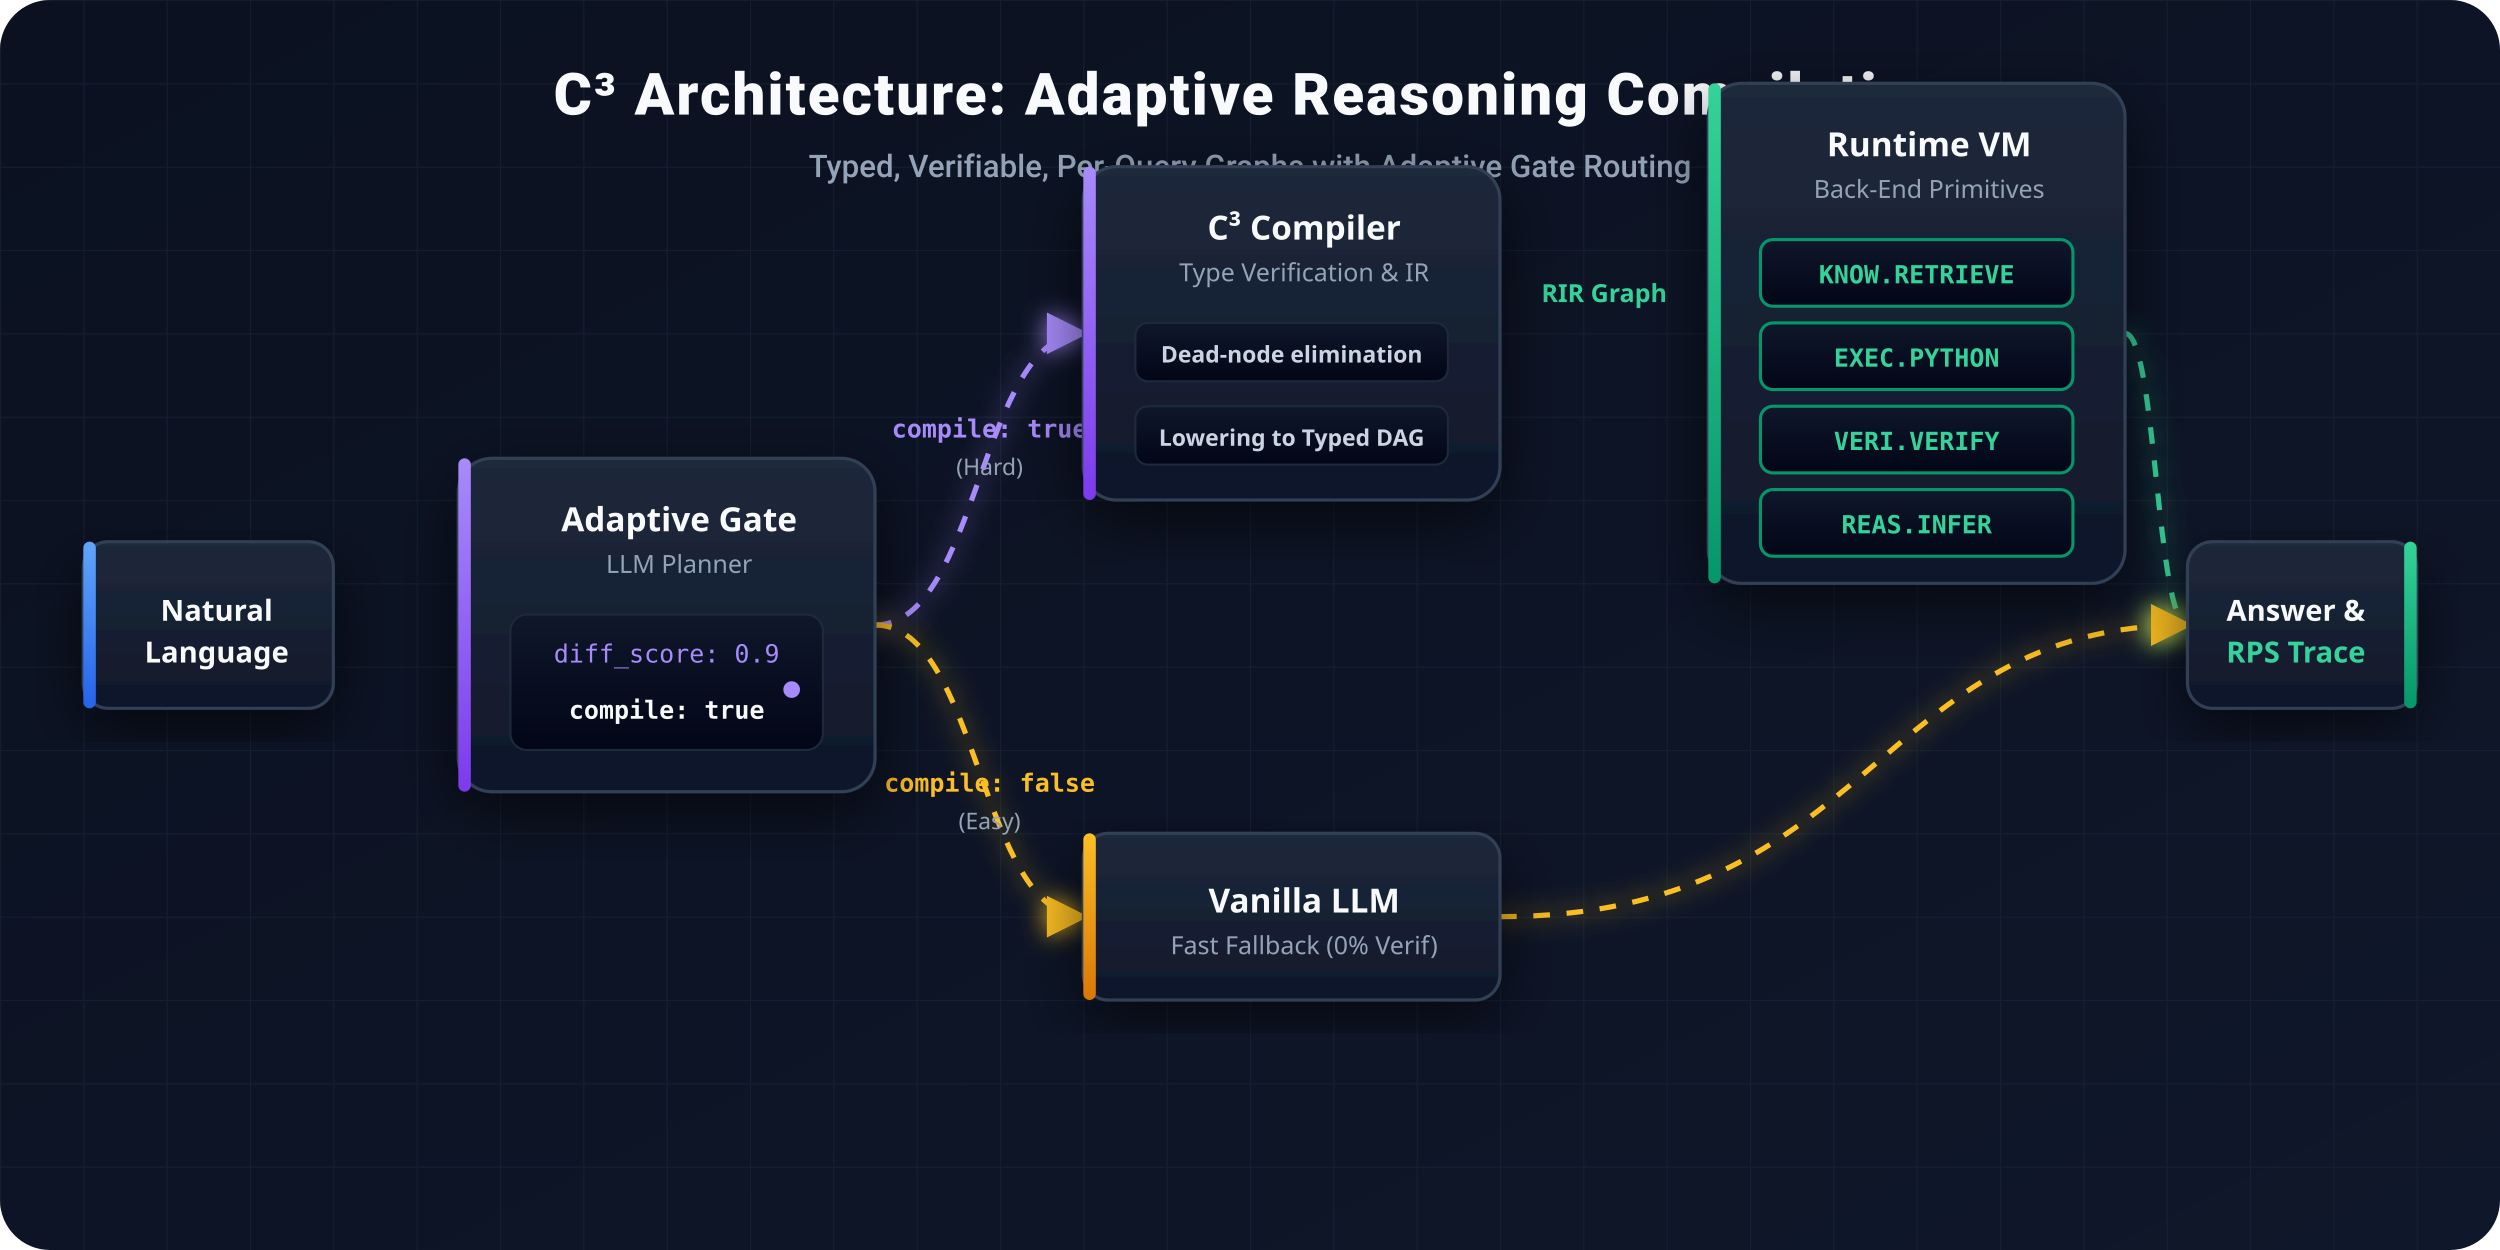
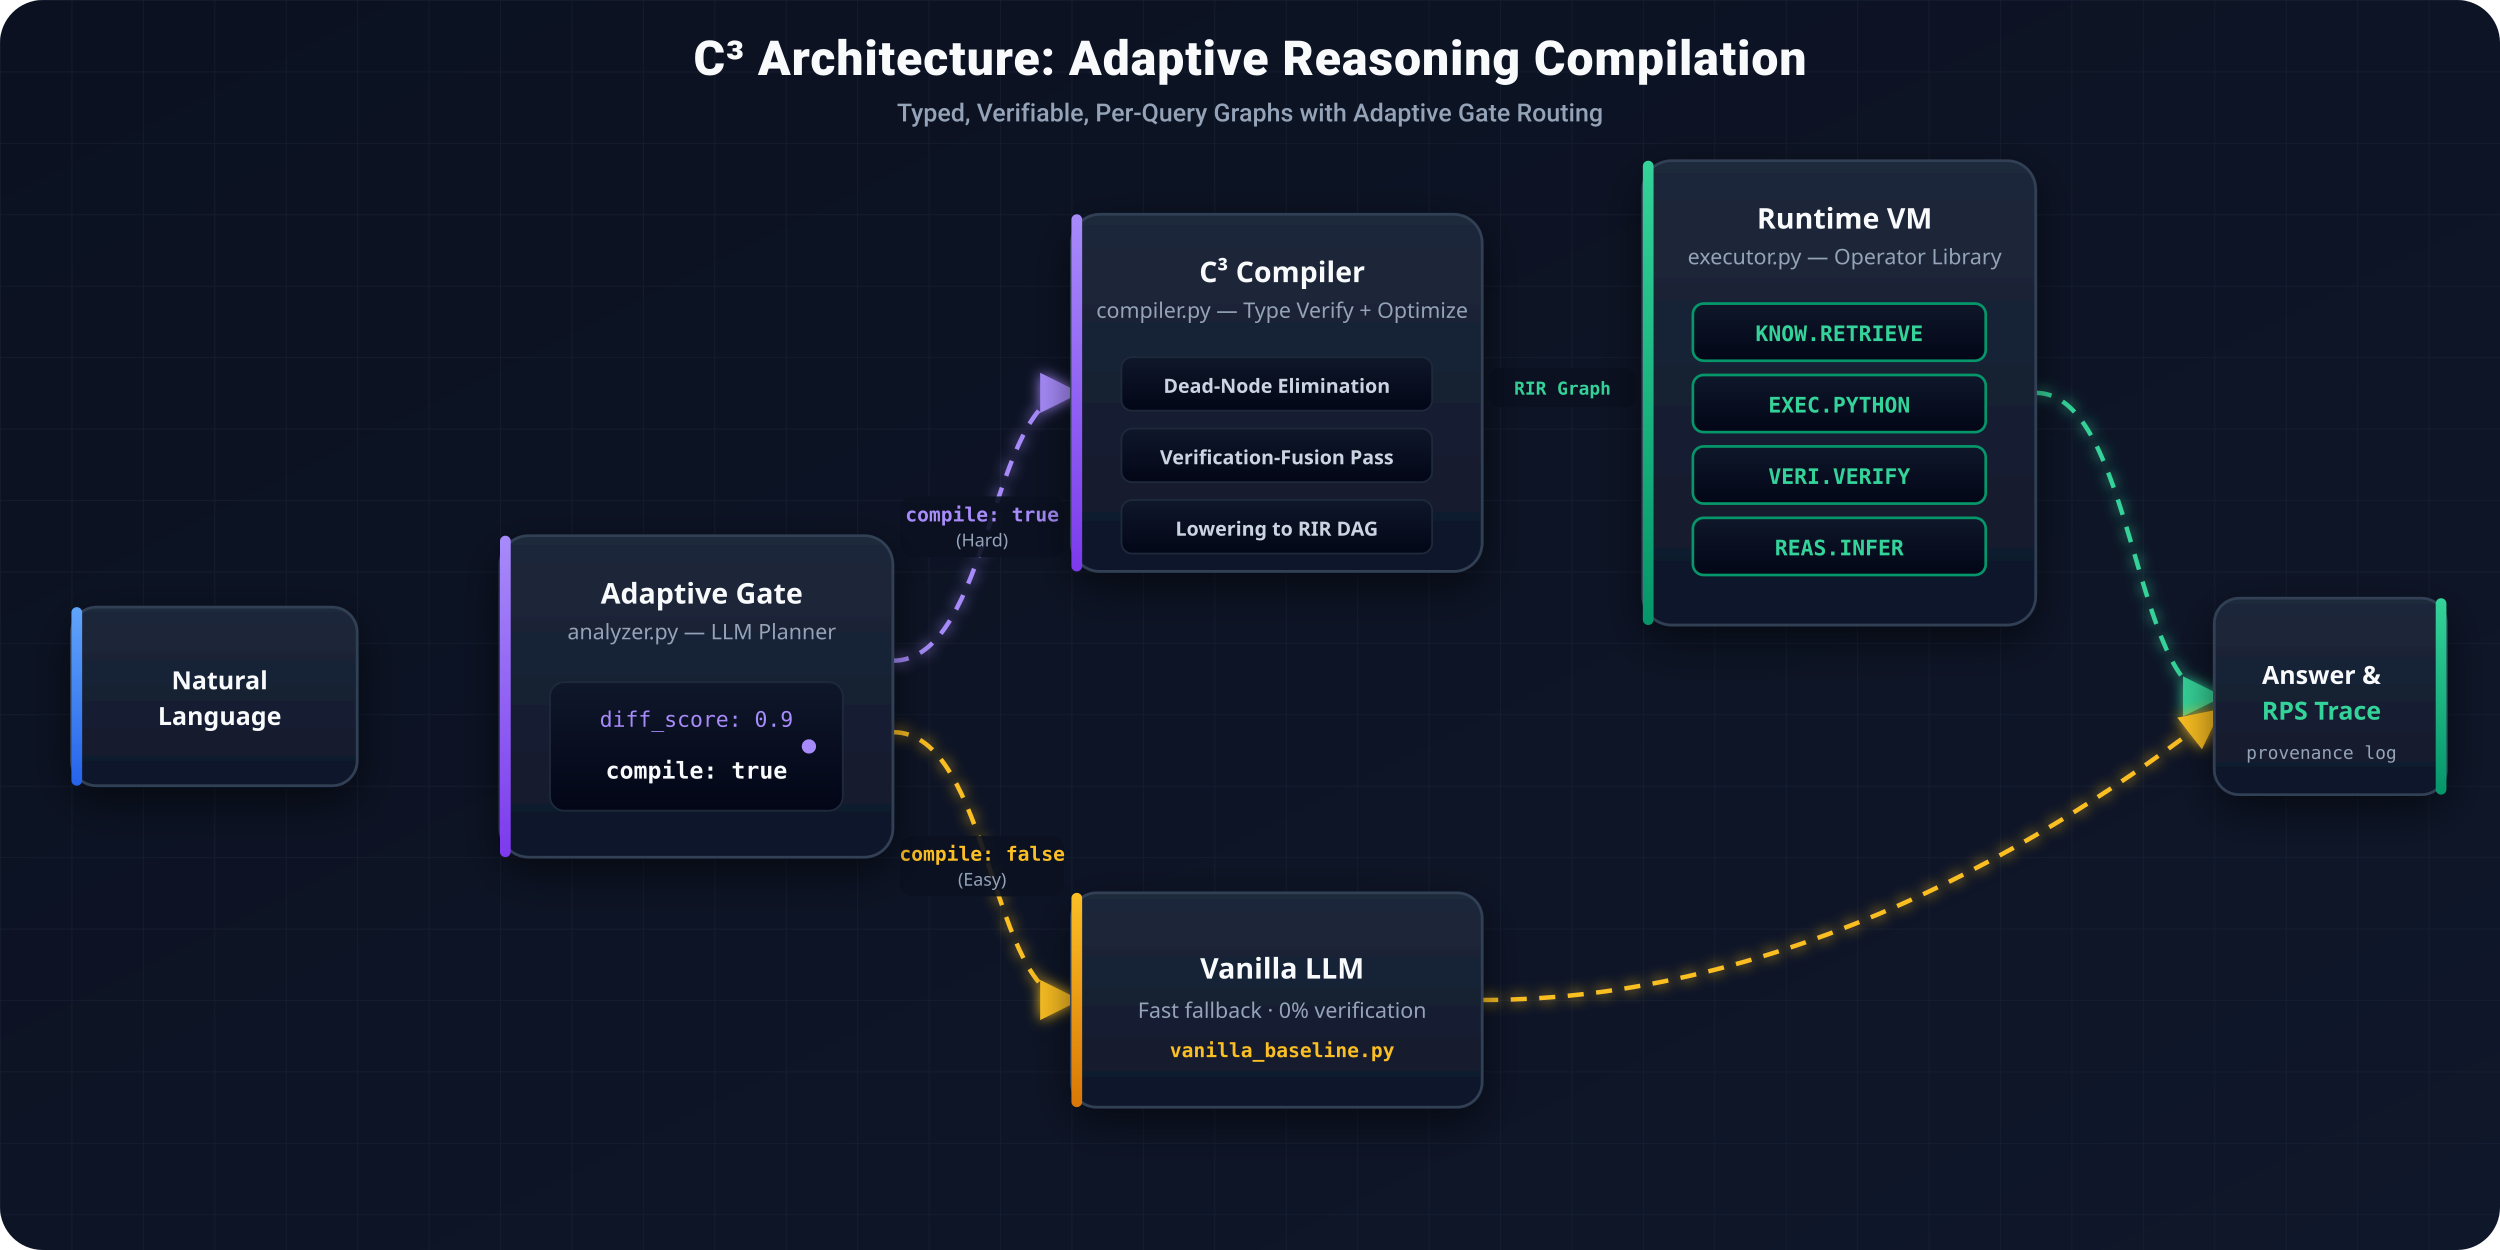
- <svg xmlns="http://www.w3.org/2000/svg" viewBox="0 0 1200 600" width="100%" height="100%">
+ <svg xmlns="http://www.w3.org/2000/svg" viewBox="0 0 1400 700" width="100%" height="100%">
  <defs>
    <linearGradient id="bg" x1="0%" y1="0%" x2="100%" y2="100%">
      <stop offset="0%" stop-color="#0b1120" />
      <stop offset="100%" stop-color="#0f172a" />
    </linearGradient>
    <linearGradient id="cardBg" x1="0%" y1="0%" x2="0%" y2="100%">
      <stop offset="0%" stop-color="#1e293b" />
      <stop offset="100%" stop-color="#0f172a" />
    </linearGradient>
    <linearGradient id="cardInner" x1="0%" y1="0%" x2="0%" y2="100%">
      <stop offset="0%" stop-color="#0f172a" />
      <stop offset="100%" stop-color="#020617" />
    </linearGradient>
    <linearGradient id="accentBlue" x1="0%" y1="0%" x2="0%" y2="100%">
      <stop offset="0%" stop-color="#60a5fa" />
      <stop offset="100%" stop-color="#2563eb" />
    </linearGradient>
    <linearGradient id="accentPurple" x1="0%" y1="0%" x2="0%" y2="100%">
      <stop offset="0%" stop-color="#a78bfa" />
      <stop offset="100%" stop-color="#7c3aed" />
    </linearGradient>
    <linearGradient id="accentOrange" x1="0%" y1="0%" x2="0%" y2="100%">
      <stop offset="0%" stop-color="#fbbf24" />
      <stop offset="100%" stop-color="#d97706" />
    </linearGradient>
    <linearGradient id="accentGreen" x1="0%" y1="0%" x2="0%" y2="100%">
      <stop offset="0%" stop-color="#34d399" />
      <stop offset="100%" stop-color="#059669" />
    </linearGradient>
-     <filter id="dropShadow" x="-20%" y="-20%" width="140%" height="140%">
-       <feDropShadow dx="0" dy="10" stdDeviation="15" flood-color="#000000" flood-opacity="0.6" />
+     <filter id="dropShadow" x="-30%" y="-30%" width="160%" height="160%">
+       <feDropShadow dx="0" dy="8" stdDeviation="12" flood-color="#000000" flood-opacity="0.55" />
    </filter>
-     <filter id="glowBlue" x="-30%" y="-30%" width="160%" height="160%">
-       <feGaussianBlur stdDeviation="6" result="blur" />
+     <filter id="glowBlue" x="-60%" y="-60%" width="220%" height="220%">
+       <feGaussianBlur stdDeviation="4" result="blur" />
      <feComposite in="SourceGraphic" in2="blur" operator="over" />
    </filter>
-     <filter id="glowPurple" x="-30%" y="-30%" width="160%" height="160%">
-       <feGaussianBlur stdDeviation="6" result="blur" />
+     <filter id="glowPurple" x="-60%" y="-60%" width="220%" height="220%">
+       <feGaussianBlur stdDeviation="4" result="blur" />
      <feComposite in="SourceGraphic" in2="blur" operator="over" />
    </filter>
-     <filter id="glowOrange" x="-30%" y="-30%" width="160%" height="160%">
-       <feGaussianBlur stdDeviation="6" result="blur" />
+     <filter id="glowOrange" x="-60%" y="-60%" width="220%" height="220%">
+       <feGaussianBlur stdDeviation="4" result="blur" />
      <feComposite in="SourceGraphic" in2="blur" operator="over" />
    </filter>
-     <filter id="glowGreen" x="-30%" y="-30%" width="160%" height="160%">
-       <feGaussianBlur stdDeviation="6" result="blur" />
+     <filter id="glowGreen" x="-60%" y="-60%" width="220%" height="220%">
+       <feGaussianBlur stdDeviation="4" result="blur" />
      <feComposite in="SourceGraphic" in2="blur" operator="over" />
    </filter>
-     <marker id="arrowBlue" markerWidth="8" markerHeight="8" refX="7" refY="4" orient="auto">
-       <path d="M 0 0 L 8 4 L 0 8 z" fill="#60a5fa" />
+     <marker id="arrowBlue" markerWidth="9" markerHeight="9" refX="7" refY="4.5" orient="auto">
+       <path d="M 0 0 L 9 4.5 L 0 9 z" fill="#60a5fa" />
    </marker>
-     <marker id="arrowPurple" markerWidth="8" markerHeight="8" refX="7" refY="4" orient="auto">
-       <path d="M 0 0 L 8 4 L 0 8 z" fill="#a78bfa" />
+     <marker id="arrowPurple" markerWidth="9" markerHeight="9" refX="7" refY="4.5" orient="auto">
+       <path d="M 0 0 L 9 4.5 L 0 9 z" fill="#a78bfa" />
    </marker>
-     <marker id="arrowOrange" markerWidth="8" markerHeight="8" refX="7" refY="4" orient="auto">
-       <path d="M 0 0 L 8 4 L 0 8 z" fill="#fbbf24" />
+     <marker id="arrowOrange" markerWidth="9" markerHeight="9" refX="7" refY="4.5" orient="auto">
+       <path d="M 0 0 L 9 4.5 L 0 9 z" fill="#fbbf24" />
    </marker>
-     <marker id="arrowGreen" markerWidth="8" markerHeight="8" refX="7" refY="4" orient="auto">
-       <path d="M 0 0 L 8 4 L 0 8 z" fill="#34d399" />
+     <marker id="arrowGreen" markerWidth="9" markerHeight="9" refX="7" refY="4.5" orient="auto">
+       <path d="M 0 0 L 9 4.5 L 0 9 z" fill="#34d399" />
    </marker>
    <pattern id="grid" width="40" height="40" patternUnits="userSpaceOnUse">
-       <path d="M 40 0 L 0 0 0 40" fill="none" stroke="#1e293b" stroke-width="1" opacity="0.5" />
+       <path d="M 40 0 L 0 0 0 40" fill="none" stroke="#1e293b" stroke-width="1" opacity="0.45" />
    </pattern>
  </defs>
-   <rect width="1200" height="600" fill="url(#bg)" rx="24" />
-   <rect width="1200" height="600" fill="url(#grid)" rx="24" />
-   <text x="600" y="55" font-family="-apple-system, BlinkMacSystemFont, 'Segoe UI', Roboto, sans-serif" font-size="28" font-weight="800" fill="#f8fafc" text-anchor="middle" letter-spacing="1">C³ Architecture: Adaptive Reasoning Compilation</text>
-   <text x="600" y="85" font-family="-apple-system, BlinkMacSystemFont, 'Segoe UI', Roboto, sans-serif" font-size="15" font-weight="500" fill="#94a3b8" text-anchor="middle">Typed, Verifiable, Per-Query Graphs with Adaptive Gate Routing</text>
-   <g fill="none" stroke-width="2.5" stroke-dasharray="8, 8">
-     <path id="path_q_gate" d="M 160 300 L 220 300" stroke="#60a5fa" marker-end="url(#arrowBlue)" filter="url(#glowBlue)">
-       <animate attributeName="stroke-dashoffset" from="16" to="0" dur="0.6s" repeatCount="indefinite" />
+   <rect width="1400" height="700" fill="url(#bg)" rx="24" />
+   <rect width="1400" height="700" fill="url(#grid)" rx="24" />
+   <text x="700" y="42" font-family="-apple-system, BlinkMacSystemFont, 'Segoe UI', Roboto, sans-serif" font-size="27" font-weight="800" fill="#f8fafc" text-anchor="middle" letter-spacing="0.5">C³ Architecture: Adaptive Reasoning Compilation</text>
+   <text x="700" y="68" font-family="-apple-system, BlinkMacSystemFont, 'Segoe UI', Roboto, sans-serif" font-size="14" font-weight="500" fill="#94a3b8" text-anchor="middle">Typed, Verifiable, Per-Query Graphs with Adaptive Gate Routing</text>
+   <g fill="none" stroke-width="2.5" stroke-dasharray="9, 7">
+     <path d="M 200 390 L 280 390" stroke="#60a5fa" marker-end="url(#arrowBlue)" filter="url(#glowBlue)">
+       <animate attributeName="stroke-dashoffset" from="32" to="0" dur="1.1s" repeatCount="indefinite" />
    </path>
-     <path id="path_gate_comp" d="M 420 300 C 470 300, 470 160, 520 160" stroke="#a78bfa" marker-end="url(#arrowPurple)" filter="url(#glowPurple)">
-       <animate attributeName="stroke-dashoffset" from="16" to="0" dur="0.6s" repeatCount="indefinite" />
+     <path d="M 500 370 C 555 370, 555 220, 600 220" stroke="#a78bfa" marker-end="url(#arrowPurple)" filter="url(#glowPurple)">
+       <animate attributeName="stroke-dashoffset" from="32" to="0" dur="1.1s" repeatCount="indefinite" />
    </path>
-     <path id="path_gate_vanilla" d="M 420 300 C 470 300, 470 440, 520 440" stroke="#fbbf24" marker-end="url(#arrowOrange)" filter="url(#glowOrange)">
-       <animate attributeName="stroke-dashoffset" from="16" to="0" dur="0.6s" repeatCount="indefinite" />
+     <path d="M 500 410 C 555 410, 555 560, 600 560" stroke="#fbbf24" marker-end="url(#arrowOrange)" filter="url(#glowOrange)">
+       <animate attributeName="stroke-dashoffset" from="32" to="0" dur="1.1s" repeatCount="indefinite" />
    </path>
-     <path id="path_comp_vm" d="M 720 160 L 820 160" stroke="#34d399" marker-end="url(#arrowGreen)" filter="url(#glowGreen)">
-       <animate attributeName="stroke-dashoffset" from="16" to="0" dur="0.6s" repeatCount="indefinite" />
+     <path d="M 830 220 L 920 220" stroke="#34d399" marker-end="url(#arrowGreen)" filter="url(#glowGreen)">
+       <animate attributeName="stroke-dashoffset" from="32" to="0" dur="1.1s" repeatCount="indefinite" />
    </path>
-     <path id="path_vm_out" d="M 1020 160 C 1035 160, 1035 300, 1050 300" stroke="#34d399" marker-end="url(#arrowGreen)" filter="url(#glowGreen)">
-       <animate attributeName="stroke-dashoffset" from="16" to="0" dur="0.6s" repeatCount="indefinite" />
+     <path d="M 1140 220 C 1195 220, 1195 390, 1240 390" stroke="#34d399" marker-end="url(#arrowGreen)" filter="url(#glowGreen)">
+       <animate attributeName="stroke-dashoffset" from="32" to="0" dur="1.1s" repeatCount="indefinite" />
    </path>
-     <path id="path_vanilla_out" d="M 720 440 C 900 440, 900 300, 1050 300" stroke="#fbbf24" marker-end="url(#arrowOrange)" filter="url(#glowOrange)">
-       <animate attributeName="stroke-dashoffset" from="16" to="0" dur="0.6s" repeatCount="indefinite" />
+     <path d="M 830 560 C 1000 560, 1150 470, 1240 400" stroke="#fbbf24" marker-end="url(#arrowOrange)" filter="url(#glowOrange)">
+       <animate attributeName="stroke-dashoffset" from="32" to="0" dur="1.1s" repeatCount="indefinite" />
    </path>
  </g>
-   <text x="475" y="210" font-family="monospace" font-size="12" font-weight="bold" fill="#a78bfa" text-anchor="middle">compile: true</text>
-   <text x="475" y="228" font-family="sans-serif" font-size="11" fill="#94a3b8" text-anchor="middle">(Hard)</text>
-   <text x="475" y="380" font-family="monospace" font-size="12" font-weight="bold" fill="#fbbf24" text-anchor="middle">compile: false</text>
-   <text x="475" y="398" font-family="sans-serif" font-size="11" fill="#94a3b8" text-anchor="middle">(Easy)</text>
-   <text x="770" y="145" font-family="sans-serif" font-size="12" font-weight="bold" fill="#34d399" text-anchor="middle">RIR Graph</text>
-   <g transform="translate(40, 260)">
-     <rect width="120" height="80" rx="12" fill="url(#cardBg)" filter="url(#dropShadow)" stroke="#334155" stroke-width="1.5" />
-     <rect width="6" height="80" rx="3" fill="url(#accentBlue)" />
-     <text x="64" y="38" font-family="sans-serif" font-size="14" font-weight="600" fill="#f8fafc" text-anchor="middle">Natural</text>
-     <text x="64" y="58" font-family="sans-serif" font-size="14" font-weight="600" fill="#f8fafc" text-anchor="middle">Language</text>
+   <g font-family="monospace" font-size="11" font-weight="bold" text-anchor="middle">
+     <rect x="504" y="278" width="92" height="34" rx="7" fill="#0b1120" opacity="0.9" />
+     <text x="550" y="292" fill="#a78bfa" font-size="11">compile: true</text>
+     <text x="550" y="306" font-family="sans-serif" font-weight="500" font-size="10" fill="#94a3b8">(Hard)</text>
+     <rect x="504" y="468" width="92" height="34" rx="7" fill="#0b1120" opacity="0.9" />
+     <text x="550" y="482" fill="#fbbf24" font-size="11">compile: false</text>
+     <text x="550" y="496" font-family="sans-serif" font-weight="500" font-size="10" fill="#94a3b8">(Easy)</text>
+     <rect x="834" y="206" width="82" height="22" rx="6" fill="#0b1120" opacity="0.9" />
+     <text x="875" y="221" fill="#34d399" font-size="10">RIR Graph</text>
  </g>
-   <g transform="translate(220, 220)">
-     <rect width="200" height="160" rx="16" fill="url(#cardBg)" filter="url(#dropShadow)" stroke="#334155" stroke-width="1.5" />
-     <rect width="6" height="160" rx="3" fill="url(#accentPurple)" />
-     <text x="106" y="35" font-family="sans-serif" font-size="16" font-weight="bold" fill="#f8fafc" text-anchor="middle">Adaptive Gate</text>
-     <text x="106" y="55" font-family="sans-serif" font-size="12" font-weight="500" fill="#94a3b8" text-anchor="middle">LLM Planner</text>
-     <rect x="25" y="75" width="150" height="65" rx="8" fill="url(#cardInner)" stroke="#1e293b" stroke-width="1" />
-     <text x="100" y="98" font-family="monospace" font-size="12" fill="#a78bfa" text-anchor="middle">diff_score: 0.9</text>
-     <text x="100" y="125" font-family="monospace" font-size="12" font-weight="bold" fill="#f8fafc" text-anchor="middle">compile: true</text>
-     <circle cx="160" cy="111" r="4" fill="#a78bfa">
-       <animate attributeName="opacity" values="1;0.2;1" dur="1.5s" repeatCount="indefinite" />
+   <g transform="translate(40, 340)">
+     <rect width="160" height="100" rx="14" fill="url(#cardBg)" filter="url(#dropShadow)" stroke="#334155" stroke-width="1.5" />
+     <rect width="6" height="100" rx="3" fill="url(#accentBlue)" />
+     <text x="83" y="46" font-family="sans-serif" font-size="14" font-weight="600" fill="#f8fafc" text-anchor="middle">Natural</text>
+     <text x="83" y="66" font-family="sans-serif" font-size="14" font-weight="600" fill="#f8fafc" text-anchor="middle">Language</text>
+   </g>
+   <g transform="translate(280, 300)">
+     <rect width="220" height="180" rx="16" fill="url(#cardBg)" filter="url(#dropShadow)" stroke="#334155" stroke-width="1.5" />
+     <rect width="6" height="180" rx="3" fill="url(#accentPurple)" />
+     <text x="113" y="38" font-family="sans-serif" font-size="16" font-weight="bold" fill="#f8fafc" text-anchor="middle">Adaptive Gate</text>
+     <text x="113" y="58" font-family="sans-serif" font-size="12" font-weight="500" fill="#94a3b8" text-anchor="middle">analyzer.py — LLM Planner</text>
+     <rect x="28" y="82" width="164" height="72" rx="8" fill="url(#cardInner)" stroke="#1e293b" stroke-width="1" />
+     <text x="110" y="107" font-family="monospace" font-size="12" fill="#a78bfa" text-anchor="middle">diff_score: 0.9</text>
+     <text x="110" y="136" font-family="monospace" font-size="13" font-weight="bold" fill="#f8fafc" text-anchor="middle">compile: true</text>
+     <circle cx="173" cy="118" r="4" fill="#a78bfa">
+       <animate attributeName="opacity" values="1;0.25;1" dur="1.6s" repeatCount="indefinite" />
    </circle>
  </g>
-   <g transform="translate(520, 80)">
-     <rect width="200" height="160" rx="16" fill="url(#cardBg)" filter="url(#dropShadow)" stroke="#334155" stroke-width="1.5" />
-     <rect width="6" height="160" rx="3" fill="url(#accentPurple)" />
-     <text x="106" y="35" font-family="sans-serif" font-size="16" font-weight="bold" fill="#f8fafc" text-anchor="middle">C³ Compiler</text>
-     <text x="106" y="55" font-family="sans-serif" font-size="12" font-weight="500" fill="#94a3b8" text-anchor="middle">Type Verification &amp; IR</text>
-     <rect x="25" y="75" width="150" height="28" rx="6" fill="url(#cardInner)" stroke="#1e293b" stroke-width="1" />
-     <text x="100" y="94" font-family="sans-serif" font-size="11" font-weight="600" fill="#cbd5e1" text-anchor="middle">Dead-node elimination</text>
-     <rect x="25" y="115" width="150" height="28" rx="6" fill="url(#cardInner)" stroke="#1e293b" stroke-width="1" />
-     <text x="100" y="134" font-family="sans-serif" font-size="11" font-weight="600" fill="#cbd5e1" text-anchor="middle">Lowering to Typed DAG</text>
+   <g transform="translate(600, 120)">
+     <rect width="230" height="200" rx="16" fill="url(#cardBg)" filter="url(#dropShadow)" stroke="#334155" stroke-width="1.5" />
+     <rect width="6" height="200" rx="3" fill="url(#accentPurple)" />
+     <text x="118" y="38" font-family="sans-serif" font-size="16" font-weight="bold" fill="#f8fafc" text-anchor="middle">C³ Compiler</text>
+     <text x="118" y="58" font-family="sans-serif" font-size="12" font-weight="500" fill="#94a3b8" text-anchor="middle">compiler.py — Type Verify + Optimize</text>
+     <rect x="28" y="80" width="174" height="30" rx="6" fill="url(#cardInner)" stroke="#1e293b" stroke-width="1" />
+     <text x="115" y="100" font-family="sans-serif" font-size="11" font-weight="600" fill="#cbd5e1" text-anchor="middle">Dead-Node Elimination</text>
+     <rect x="28" y="120" width="174" height="30" rx="6" fill="url(#cardInner)" stroke="#1e293b" stroke-width="1" />
+     <text x="115" y="140" font-family="sans-serif" font-size="11" font-weight="600" fill="#cbd5e1" text-anchor="middle">Verification-Fusion Pass</text>
+     <rect x="28" y="160" width="174" height="30" rx="6" fill="url(#cardInner)" stroke="#1e293b" stroke-width="1" />
+     <text x="115" y="180" font-family="sans-serif" font-size="11" font-weight="600" fill="#cbd5e1" text-anchor="middle">Lowering to RIR DAG</text>
  </g>
-   <g transform="translate(520, 400)">
-     <rect width="200" height="80" rx="12" fill="url(#cardBg)" filter="url(#dropShadow)" stroke="#334155" stroke-width="1.5" />
-     <rect width="6" height="80" rx="3" fill="url(#accentOrange)" />
-     <text x="106" y="38" font-family="sans-serif" font-size="16" font-weight="bold" fill="#f8fafc" text-anchor="middle">Vanilla LLM</text>
-     <text x="106" y="58" font-family="sans-serif" font-size="12" font-weight="500" fill="#94a3b8" text-anchor="middle">Fast Fallback (0% Verif)</text>
+   <g transform="translate(600, 500)">
+     <rect width="230" height="120" rx="14" fill="url(#cardBg)" filter="url(#dropShadow)" stroke="#334155" stroke-width="1.5" />
+     <rect width="6" height="120" rx="3" fill="url(#accentOrange)" />
+     <text x="118" y="48" font-family="sans-serif" font-size="16" font-weight="bold" fill="#f8fafc" text-anchor="middle">Vanilla LLM</text>
+     <text x="118" y="70" font-family="sans-serif" font-size="12" font-weight="500" fill="#94a3b8" text-anchor="middle">Fast fallback · 0% verification</text>
+     <text x="118" y="92" font-family="monospace" font-size="11" font-weight="600" fill="#fbbf24" text-anchor="middle">vanilla_baseline.py</text>
  </g>
-   <g transform="translate(820, 40)">
-     <rect width="200" height="240" rx="16" fill="url(#cardBg)" filter="url(#dropShadow)" stroke="#334155" stroke-width="1.5" />
-     <rect width="6" height="240" rx="3" fill="url(#accentGreen)" />
-     <text x="106" y="35" font-family="sans-serif" font-size="16" font-weight="bold" fill="#f8fafc" text-anchor="middle">Runtime VM</text>
-     <text x="106" y="55" font-family="sans-serif" font-size="12" font-weight="500" fill="#94a3b8" text-anchor="middle">Back-End Primitives</text>
-     <rect x="25" y="75" width="150" height="32" rx="6" fill="url(#cardInner)" stroke="#059669" stroke-width="1.5" />
-     <text x="100" y="96" font-family="monospace" font-size="12" font-weight="bold" fill="#34d399" text-anchor="middle">KNOW.RETRIEVE</text>
-     <rect x="25" y="115" width="150" height="32" rx="6" fill="url(#cardInner)" stroke="#059669" stroke-width="1.5" />
-     <text x="100" y="136" font-family="monospace" font-size="12" font-weight="bold" fill="#34d399" text-anchor="middle">EXEC.PYTHON</text>
-     <rect x="25" y="155" width="150" height="32" rx="6" fill="url(#cardInner)" stroke="#059669" stroke-width="1.5" />
-     <text x="100" y="176" font-family="monospace" font-size="12" font-weight="bold" fill="#34d399" text-anchor="middle">VERI.VERIFY</text>
-     <rect x="25" y="195" width="150" height="32" rx="6" fill="url(#cardInner)" stroke="#059669" stroke-width="1.5" />
-     <text x="100" y="216" font-family="monospace" font-size="12" font-weight="bold" fill="#34d399" text-anchor="middle">REAS.INFER</text>
+   <g transform="translate(920, 90)">
+     <rect width="220" height="260" rx="16" fill="url(#cardBg)" filter="url(#dropShadow)" stroke="#334155" stroke-width="1.5" />
+     <rect width="6" height="260" rx="3" fill="url(#accentGreen)" />
+     <text x="113" y="38" font-family="sans-serif" font-size="16" font-weight="bold" fill="#f8fafc" text-anchor="middle">Runtime VM</text>
+     <text x="113" y="58" font-family="sans-serif" font-size="12" font-weight="500" fill="#94a3b8" text-anchor="middle">executor.py — Operator Library</text>
+     <rect x="28" y="80" width="164" height="32" rx="6" fill="url(#cardInner)" stroke="#059669" stroke-width="1.5" />
+     <text x="110" y="101" font-family="monospace" font-size="12" font-weight="bold" fill="#34d399" text-anchor="middle">KNOW.RETRIEVE</text>
+     <rect x="28" y="120" width="164" height="32" rx="6" fill="url(#cardInner)" stroke="#059669" stroke-width="1.5" />
+     <text x="110" y="141" font-family="monospace" font-size="12" font-weight="bold" fill="#34d399" text-anchor="middle">EXEC.PYTHON</text>
+     <rect x="28" y="160" width="164" height="32" rx="6" fill="url(#cardInner)" stroke="#059669" stroke-width="1.5" />
+     <text x="110" y="181" font-family="monospace" font-size="12" font-weight="bold" fill="#34d399" text-anchor="middle">VERI.VERIFY</text>
+     <rect x="28" y="200" width="164" height="32" rx="6" fill="url(#cardInner)" stroke="#059669" stroke-width="1.5" />
+     <text x="110" y="221" font-family="monospace" font-size="12" font-weight="bold" fill="#34d399" text-anchor="middle">REAS.INFER</text>
+     <rect width="220" height="260" rx="16" fill="none" stroke="#34d399" stroke-width="1.5" opacity="0">
+       <animate attributeName="opacity" values="0;0.35;0" dur="2.4s" repeatCount="indefinite" />
+     </rect>
  </g>
-   <g transform="translate(1050, 260)">
-     <rect width="110" height="80" rx="12" fill="url(#cardBg)" filter="url(#dropShadow)" stroke="#334155" stroke-width="1.5" />
-     <rect width="6" height="80" rx="3" fill="url(#accentGreen)" transform="translate(104, 0)" />
-     <text x="52" y="38" font-family="sans-serif" font-size="14" font-weight="bold" fill="#f8fafc" text-anchor="middle">Answer &amp;</text>
-     <text x="52" y="58" font-family="sans-serif" font-size="14" font-weight="bold" fill="#34d399" text-anchor="middle">RPS Trace</text>
+   <g transform="translate(1240, 335)">
+     <rect width="130" height="110" rx="14" fill="url(#cardBg)" filter="url(#dropShadow)" stroke="#334155" stroke-width="1.5" />
+     <rect x="124" width="6" height="110" rx="3" fill="url(#accentGreen)" />
+     <text x="60" y="48" font-family="sans-serif" font-size="14" font-weight="bold" fill="#f8fafc" text-anchor="middle">Answer &amp;</text>
+     <text x="60" y="68" font-family="sans-serif" font-size="14" font-weight="bold" fill="#34d399" text-anchor="middle">RPS Trace</text>
+     <text x="60" y="90" font-family="monospace" font-size="10" font-weight="500" fill="#94a3b8" text-anchor="middle">provenance log</text>
  </g>
</svg>
